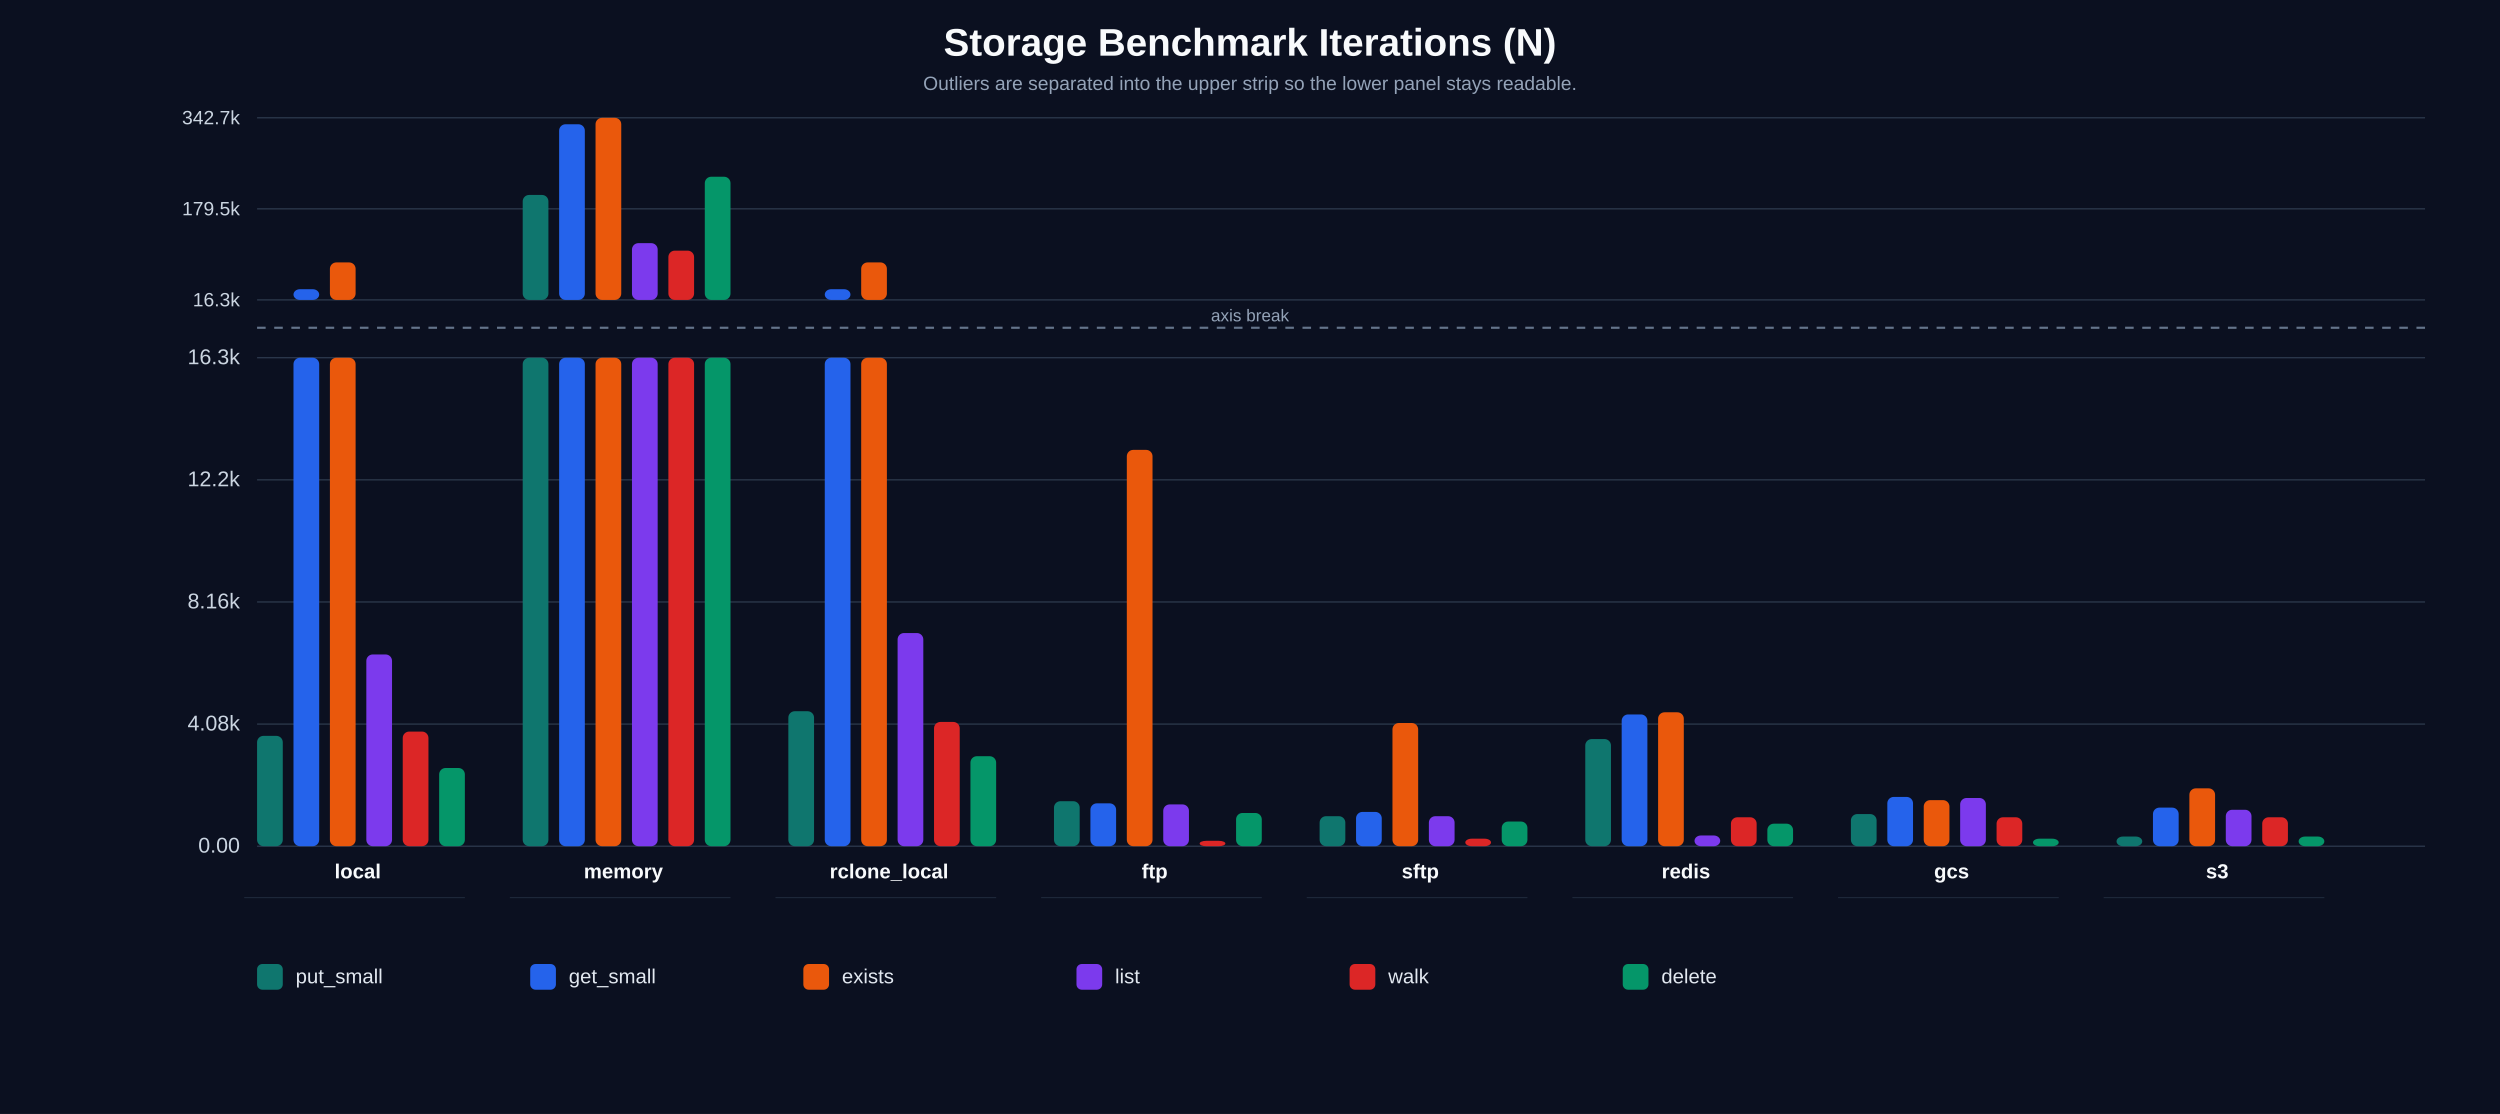
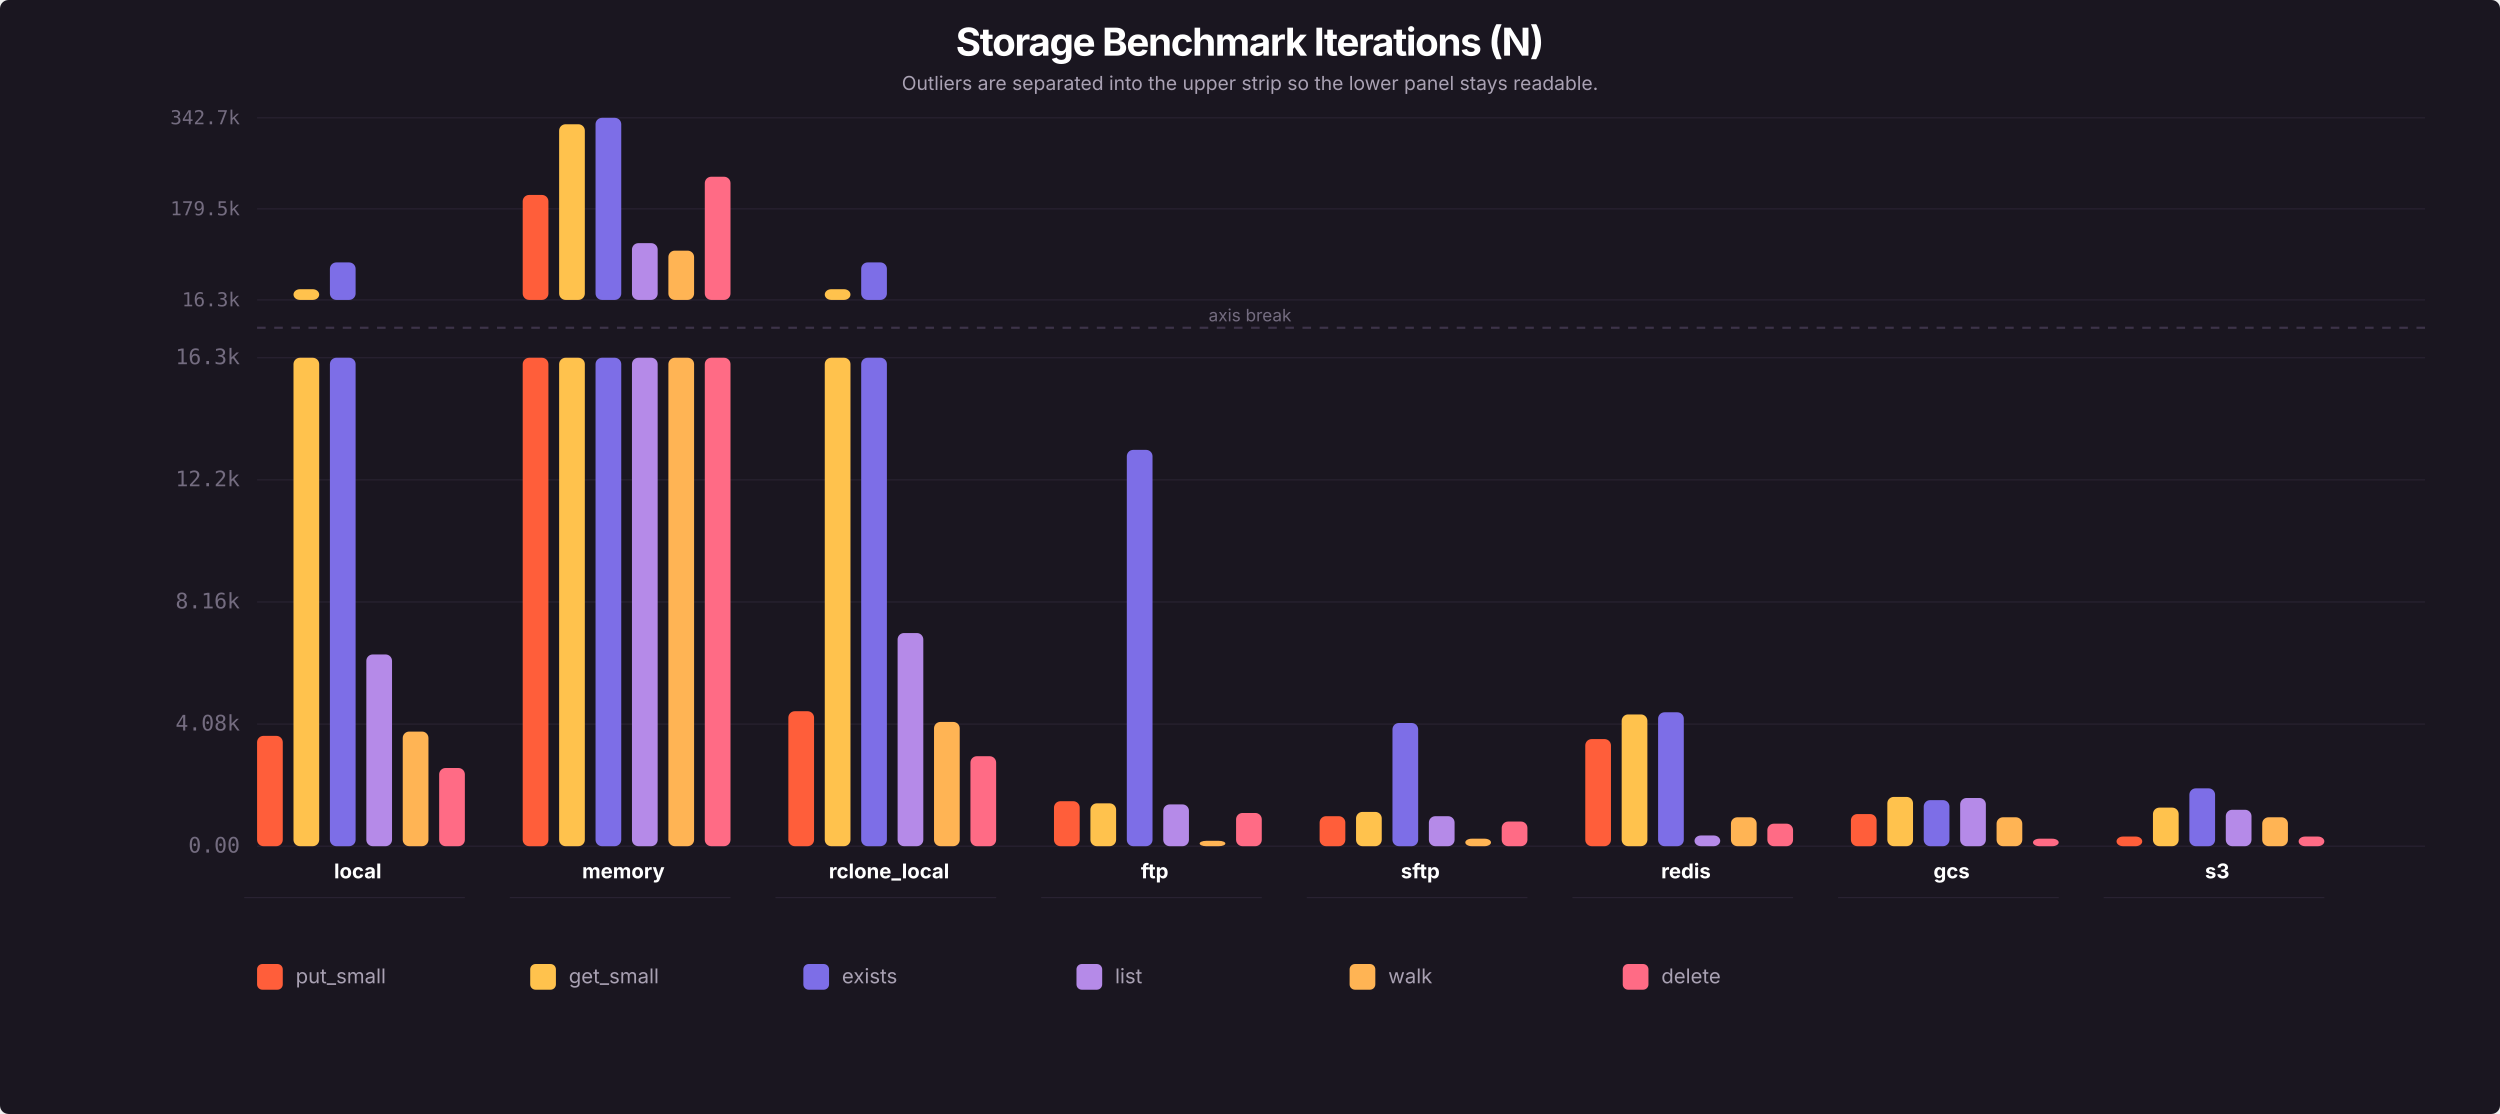
<svg xmlns="http://www.w3.org/2000/svg" width="2334" height="1040" viewBox="0 0 2334 1040">
-   <rect width="100%" height="100%" fill="#0b1020" />
-   <text x="1167" y="52" text-anchor="middle" fill="#f8fafc" font-size="36" font-family="Arial, sans-serif" font-weight="700">Storage Benchmark Iterations (N)</text>
-   <text x="1167" y="84" text-anchor="middle" fill="#94a3b8" font-size="18" font-family="Arial, sans-serif">Outliers are separated into the upper strip so the lower panel stays readable.</text>
-   <line x1="240" y1="110" x2="2264" y2="110" stroke="#334155" stroke-width="1" />
-   <text x="224" y="116" fill="#cbd5e1" font-size="18" text-anchor="end" font-family="Arial, sans-serif">342.7k</text>
-   <line x1="240" y1="195" x2="2264" y2="195" stroke="#334155" stroke-width="1" />
-   <text x="224" y="201" fill="#cbd5e1" font-size="18" text-anchor="end" font-family="Arial, sans-serif">179.5k</text>
-   <line x1="240" y1="280" x2="2264" y2="280" stroke="#334155" stroke-width="1" />
-   <text x="224" y="286" fill="#cbd5e1" font-size="18" text-anchor="end" font-family="Arial, sans-serif">16.3k</text>
-   <line x1="240" y1="306" x2="2264" y2="306" stroke="#64748b" stroke-width="2" stroke-dasharray="8 8" />
-   <text x="1167" y="300" text-anchor="middle" fill="#94a3b8" font-size="16" font-family="Arial, sans-serif">axis break</text>
-   <line x1="240" y1="334" x2="2264" y2="334" stroke="#334155" stroke-width="1" />
-   <text x="224" y="340" fill="#cbd5e1" font-size="20" text-anchor="end" font-family="Arial, sans-serif">16.3k</text>
-   <line x1="240" y1="448" x2="2264" y2="448" stroke="#334155" stroke-width="1" />
-   <text x="224" y="454" fill="#cbd5e1" font-size="20" text-anchor="end" font-family="Arial, sans-serif">12.2k</text>
-   <line x1="240" y1="562" x2="2264" y2="562" stroke="#334155" stroke-width="1" />
-   <text x="224" y="568" fill="#cbd5e1" font-size="20" text-anchor="end" font-family="Arial, sans-serif">8.16k</text>
-   <line x1="240" y1="676" x2="2264" y2="676" stroke="#334155" stroke-width="1" />
-   <text x="224" y="682" fill="#cbd5e1" font-size="20" text-anchor="end" font-family="Arial, sans-serif">4.08k</text>
-   <line x1="240" y1="790" x2="2264" y2="790" stroke="#334155" stroke-width="1" />
-   <text x="224" y="796" fill="#cbd5e1" font-size="20" text-anchor="end" font-family="Arial, sans-serif">0.00</text>
-   <rect x="240" y="687" width="24" height="103" rx="6" fill="#0f766e" />
-   <rect x="274" y="334" width="24" height="456" rx="6" fill="#2563eb" />
-   <rect x="274" y="270" width="24" height="10" rx="6" fill="#2563eb" />
-   <rect x="308" y="334" width="24" height="456" rx="6" fill="#ea580c" />
-   <rect x="308" y="245" width="24" height="35" rx="6" fill="#ea580c" />
-   <rect x="342" y="611" width="24" height="179" rx="6" fill="#7c3aed" />
-   <rect x="376" y="683" width="24" height="107" rx="6" fill="#dc2626" />
-   <rect x="410" y="717" width="24" height="73" rx="6" fill="#059669" />
-   <text x="334" y="820" fill="#f8fafc" font-size="19" text-anchor="middle" font-family="Arial, sans-serif" font-weight="700">local</text>
-   <line x1="228" y1="838" x2="434" y2="838" stroke="#1e293b" stroke-width="1" />
-   <rect x="488" y="334" width="24" height="456" rx="6" fill="#0f766e" />
-   <rect x="488" y="182" width="24" height="98" rx="6" fill="#0f766e" />
-   <rect x="522" y="334" width="24" height="456" rx="6" fill="#2563eb" />
-   <rect x="522" y="116" width="24" height="164" rx="6" fill="#2563eb" />
-   <rect x="556" y="334" width="24" height="456" rx="6" fill="#ea580c" />
-   <rect x="556" y="110" width="24" height="170" rx="6" fill="#ea580c" />
-   <rect x="590" y="334" width="24" height="456" rx="6" fill="#7c3aed" />
-   <rect x="590" y="227" width="24" height="53" rx="6" fill="#7c3aed" />
-   <rect x="624" y="334" width="24" height="456" rx="6" fill="#dc2626" />
-   <rect x="624" y="234" width="24" height="46" rx="6" fill="#dc2626" />
-   <rect x="658" y="334" width="24" height="456" rx="6" fill="#059669" />
-   <rect x="658" y="165" width="24" height="115" rx="6" fill="#059669" />
-   <text x="582" y="820" fill="#f8fafc" font-size="19" text-anchor="middle" font-family="Arial, sans-serif" font-weight="700">memory</text>
-   <line x1="476" y1="838" x2="682" y2="838" stroke="#1e293b" stroke-width="1" />
-   <rect x="736" y="664" width="24" height="126" rx="6" fill="#0f766e" />
-   <rect x="770" y="334" width="24" height="456" rx="6" fill="#2563eb" />
-   <rect x="770" y="270" width="24" height="10" rx="6" fill="#2563eb" />
-   <rect x="804" y="334" width="24" height="456" rx="6" fill="#ea580c" />
-   <rect x="804" y="245" width="24" height="35" rx="6" fill="#ea580c" />
-   <rect x="838" y="591" width="24" height="199" rx="6" fill="#7c3aed" />
-   <rect x="872" y="674" width="24" height="116" rx="6" fill="#dc2626" />
-   <rect x="906" y="706" width="24" height="84" rx="6" fill="#059669" />
-   <text x="830" y="820" fill="#f8fafc" font-size="19" text-anchor="middle" font-family="Arial, sans-serif" font-weight="700">rclone_local</text>
-   <line x1="724" y1="838" x2="930" y2="838" stroke="#1e293b" stroke-width="1" />
-   <rect x="984" y="748" width="24" height="42" rx="6" fill="#0f766e" />
-   <rect x="1018" y="750" width="24" height="40" rx="6" fill="#2563eb" />
-   <rect x="1052" y="420" width="24" height="370" rx="6" fill="#ea580c" />
-   <rect x="1086" y="751" width="24" height="39" rx="6" fill="#7c3aed" />
-   <rect x="1120" y="785" width="24" height="5" rx="6" fill="#dc2626" />
-   <rect x="1154" y="759" width="24" height="31" rx="6" fill="#059669" />
-   <text x="1078" y="820" fill="#f8fafc" font-size="19" text-anchor="middle" font-family="Arial, sans-serif" font-weight="700">ftp</text>
-   <line x1="972" y1="838" x2="1178" y2="838" stroke="#1e293b" stroke-width="1" />
-   <rect x="1232" y="762" width="24" height="28" rx="6" fill="#0f766e" />
-   <rect x="1266" y="758" width="24" height="32" rx="6" fill="#2563eb" />
-   <rect x="1300" y="675" width="24" height="115" rx="6" fill="#ea580c" />
-   <rect x="1334" y="762" width="24" height="28" rx="6" fill="#7c3aed" />
-   <rect x="1368" y="783" width="24" height="7" rx="6" fill="#dc2626" />
-   <rect x="1402" y="767" width="24" height="23" rx="6" fill="#059669" />
-   <text x="1326" y="820" fill="#f8fafc" font-size="19" text-anchor="middle" font-family="Arial, sans-serif" font-weight="700">sftp</text>
-   <line x1="1220" y1="838" x2="1426" y2="838" stroke="#1e293b" stroke-width="1" />
-   <rect x="1480" y="690" width="24" height="100" rx="6" fill="#0f766e" />
-   <rect x="1514" y="667" width="24" height="123" rx="6" fill="#2563eb" />
-   <rect x="1548" y="665" width="24" height="125" rx="6" fill="#ea580c" />
-   <rect x="1582" y="780" width="24" height="10" rx="6" fill="#7c3aed" />
-   <rect x="1616" y="763" width="24" height="27" rx="6" fill="#dc2626" />
-   <rect x="1650" y="769" width="24" height="21" rx="6" fill="#059669" />
-   <text x="1574" y="820" fill="#f8fafc" font-size="19" text-anchor="middle" font-family="Arial, sans-serif" font-weight="700">redis</text>
-   <line x1="1468" y1="838" x2="1674" y2="838" stroke="#1e293b" stroke-width="1" />
-   <rect x="1728" y="760" width="24" height="30" rx="6" fill="#0f766e" />
-   <rect x="1762" y="744" width="24" height="46" rx="6" fill="#2563eb" />
-   <rect x="1796" y="747" width="24" height="43" rx="6" fill="#ea580c" />
-   <rect x="1830" y="745" width="24" height="45" rx="6" fill="#7c3aed" />
-   <rect x="1864" y="763" width="24" height="27" rx="6" fill="#dc2626" />
-   <rect x="1898" y="783" width="24" height="7" rx="6" fill="#059669" />
-   <text x="1822" y="820" fill="#f8fafc" font-size="19" text-anchor="middle" font-family="Arial, sans-serif" font-weight="700">gcs</text>
-   <line x1="1716" y1="838" x2="1922" y2="838" stroke="#1e293b" stroke-width="1" />
-   <rect x="1976" y="781" width="24" height="9" rx="6" fill="#0f766e" />
-   <rect x="2010" y="754" width="24" height="36" rx="6" fill="#2563eb" />
-   <rect x="2044" y="736" width="24" height="54" rx="6" fill="#ea580c" />
-   <rect x="2078" y="756" width="24" height="34" rx="6" fill="#7c3aed" />
-   <rect x="2112" y="763" width="24" height="27" rx="6" fill="#dc2626" />
-   <rect x="2146" y="781" width="24" height="9" rx="6" fill="#059669" />
-   <text x="2070" y="820" fill="#f8fafc" font-size="19" text-anchor="middle" font-family="Arial, sans-serif" font-weight="700">s3</text>
-   <line x1="1964" y1="838" x2="2170" y2="838" stroke="#1e293b" stroke-width="1" />
-   <rect x="240" y="900" width="24" height="24" rx="5" fill="#0f766e" />
-   <text x="276" y="918" fill="#e2e8f0" font-size="19" font-family="Arial, sans-serif">put_small</text>
-   <rect x="495" y="900" width="24" height="24" rx="5" fill="#2563eb" />
-   <text x="531" y="918" fill="#e2e8f0" font-size="19" font-family="Arial, sans-serif">get_small</text>
-   <rect x="750" y="900" width="24" height="24" rx="5" fill="#ea580c" />
-   <text x="786" y="918" fill="#e2e8f0" font-size="19" font-family="Arial, sans-serif">exists</text>
-   <rect x="1005" y="900" width="24" height="24" rx="5" fill="#7c3aed" />
-   <text x="1041" y="918" fill="#e2e8f0" font-size="19" font-family="Arial, sans-serif">list</text>
-   <rect x="1260" y="900" width="24" height="24" rx="5" fill="#dc2626" />
-   <text x="1296" y="918" fill="#e2e8f0" font-size="19" font-family="Arial, sans-serif">walk</text>
-   <rect x="1515" y="900" width="24" height="24" rx="5" fill="#059669" />
-   <text x="1551" y="918" fill="#e2e8f0" font-size="19" font-family="Arial, sans-serif">delete</text>
+   <rect width="100%" height="100%" rx="8" fill="#1A1620" />
+   <text x="1167" y="52" text-anchor="middle" fill="#FFFFFF" font-size="36" font-family="Space Grotesk, Inter, system-ui, sans-serif" font-weight="700" letter-spacing="-1.2">Storage Benchmark Iterations (N)</text>
+   <text x="1167" y="84" text-anchor="middle" fill="#A9A1B3" font-size="18" font-family="Inter, system-ui, sans-serif">Outliers are separated into the upper strip so the lower panel stays readable.</text>
+   <line x1="240" y1="110" x2="2264" y2="110" stroke="#2A2333" stroke-width="1" />
+   <text x="224" y="116" fill="#746C80" font-size="18" text-anchor="end" font-family="JetBrains Mono, ui-monospace, monospace">342.7k</text>
+   <line x1="240" y1="195" x2="2264" y2="195" stroke="#2A2333" stroke-width="1" />
+   <text x="224" y="201" fill="#746C80" font-size="18" text-anchor="end" font-family="JetBrains Mono, ui-monospace, monospace">179.5k</text>
+   <line x1="240" y1="280" x2="2264" y2="280" stroke="#2A2333" stroke-width="1" />
+   <text x="224" y="286" fill="#746C80" font-size="18" text-anchor="end" font-family="JetBrains Mono, ui-monospace, monospace">16.3k</text>
+   <line x1="240" y1="306" x2="2264" y2="306" stroke="#3D3349" stroke-width="2" stroke-dasharray="8 8" />
+   <text x="1167" y="300" text-anchor="middle" fill="#746C80" font-size="16" font-family="Inter, system-ui, sans-serif">axis break</text>
+   <line x1="240" y1="334" x2="2264" y2="334" stroke="#2A2333" stroke-width="1" />
+   <text x="224" y="340" fill="#746C80" font-size="20" text-anchor="end" font-family="JetBrains Mono, ui-monospace, monospace">16.3k</text>
+   <line x1="240" y1="448" x2="2264" y2="448" stroke="#2A2333" stroke-width="1" />
+   <text x="224" y="454" fill="#746C80" font-size="20" text-anchor="end" font-family="JetBrains Mono, ui-monospace, monospace">12.2k</text>
+   <line x1="240" y1="562" x2="2264" y2="562" stroke="#2A2333" stroke-width="1" />
+   <text x="224" y="568" fill="#746C80" font-size="20" text-anchor="end" font-family="JetBrains Mono, ui-monospace, monospace">8.16k</text>
+   <line x1="240" y1="676" x2="2264" y2="676" stroke="#2A2333" stroke-width="1" />
+   <text x="224" y="682" fill="#746C80" font-size="20" text-anchor="end" font-family="JetBrains Mono, ui-monospace, monospace">4.08k</text>
+   <line x1="240" y1="790" x2="2264" y2="790" stroke="#2A2333" stroke-width="1" />
+   <text x="224" y="796" fill="#746C80" font-size="20" text-anchor="end" font-family="JetBrains Mono, ui-monospace, monospace">0.00</text>
+   <rect x="240" y="687" width="24" height="103" rx="6" fill="#FF5E3A" />
+   <rect x="274" y="334" width="24" height="456" rx="6" fill="#FFC24D" />
+   <rect x="274" y="270" width="24" height="10" rx="6" fill="#FFC24D" />
+   <rect x="308" y="334" width="24" height="456" rx="6" fill="#7D6EE7" />
+   <rect x="308" y="245" width="24" height="35" rx="6" fill="#7D6EE7" />
+   <rect x="342" y="611" width="24" height="179" rx="6" fill="#B58AE8" />
+   <rect x="376" y="683" width="24" height="107" rx="6" fill="#FFB454" />
+   <rect x="410" y="717" width="24" height="73" rx="6" fill="#FF6B85" />
+   <text x="334" y="820" fill="#FFFFFF" font-size="19" text-anchor="middle" font-family="Inter, system-ui, sans-serif" font-weight="700">local</text>
+   <line x1="228" y1="838" x2="434" y2="838" stroke="#2A2333" stroke-width="1" />
+   <rect x="488" y="334" width="24" height="456" rx="6" fill="#FF5E3A" />
+   <rect x="488" y="182" width="24" height="98" rx="6" fill="#FF5E3A" />
+   <rect x="522" y="334" width="24" height="456" rx="6" fill="#FFC24D" />
+   <rect x="522" y="116" width="24" height="164" rx="6" fill="#FFC24D" />
+   <rect x="556" y="334" width="24" height="456" rx="6" fill="#7D6EE7" />
+   <rect x="556" y="110" width="24" height="170" rx="6" fill="#7D6EE7" />
+   <rect x="590" y="334" width="24" height="456" rx="6" fill="#B58AE8" />
+   <rect x="590" y="227" width="24" height="53" rx="6" fill="#B58AE8" />
+   <rect x="624" y="334" width="24" height="456" rx="6" fill="#FFB454" />
+   <rect x="624" y="234" width="24" height="46" rx="6" fill="#FFB454" />
+   <rect x="658" y="334" width="24" height="456" rx="6" fill="#FF6B85" />
+   <rect x="658" y="165" width="24" height="115" rx="6" fill="#FF6B85" />
+   <text x="582" y="820" fill="#FFFFFF" font-size="19" text-anchor="middle" font-family="Inter, system-ui, sans-serif" font-weight="700">memory</text>
+   <line x1="476" y1="838" x2="682" y2="838" stroke="#2A2333" stroke-width="1" />
+   <rect x="736" y="664" width="24" height="126" rx="6" fill="#FF5E3A" />
+   <rect x="770" y="334" width="24" height="456" rx="6" fill="#FFC24D" />
+   <rect x="770" y="270" width="24" height="10" rx="6" fill="#FFC24D" />
+   <rect x="804" y="334" width="24" height="456" rx="6" fill="#7D6EE7" />
+   <rect x="804" y="245" width="24" height="35" rx="6" fill="#7D6EE7" />
+   <rect x="838" y="591" width="24" height="199" rx="6" fill="#B58AE8" />
+   <rect x="872" y="674" width="24" height="116" rx="6" fill="#FFB454" />
+   <rect x="906" y="706" width="24" height="84" rx="6" fill="#FF6B85" />
+   <text x="830" y="820" fill="#FFFFFF" font-size="19" text-anchor="middle" font-family="Inter, system-ui, sans-serif" font-weight="700">rclone_local</text>
+   <line x1="724" y1="838" x2="930" y2="838" stroke="#2A2333" stroke-width="1" />
+   <rect x="984" y="748" width="24" height="42" rx="6" fill="#FF5E3A" />
+   <rect x="1018" y="750" width="24" height="40" rx="6" fill="#FFC24D" />
+   <rect x="1052" y="420" width="24" height="370" rx="6" fill="#7D6EE7" />
+   <rect x="1086" y="751" width="24" height="39" rx="6" fill="#B58AE8" />
+   <rect x="1120" y="785" width="24" height="5" rx="6" fill="#FFB454" />
+   <rect x="1154" y="759" width="24" height="31" rx="6" fill="#FF6B85" />
+   <text x="1078" y="820" fill="#FFFFFF" font-size="19" text-anchor="middle" font-family="Inter, system-ui, sans-serif" font-weight="700">ftp</text>
+   <line x1="972" y1="838" x2="1178" y2="838" stroke="#2A2333" stroke-width="1" />
+   <rect x="1232" y="762" width="24" height="28" rx="6" fill="#FF5E3A" />
+   <rect x="1266" y="758" width="24" height="32" rx="6" fill="#FFC24D" />
+   <rect x="1300" y="675" width="24" height="115" rx="6" fill="#7D6EE7" />
+   <rect x="1334" y="762" width="24" height="28" rx="6" fill="#B58AE8" />
+   <rect x="1368" y="783" width="24" height="7" rx="6" fill="#FFB454" />
+   <rect x="1402" y="767" width="24" height="23" rx="6" fill="#FF6B85" />
+   <text x="1326" y="820" fill="#FFFFFF" font-size="19" text-anchor="middle" font-family="Inter, system-ui, sans-serif" font-weight="700">sftp</text>
+   <line x1="1220" y1="838" x2="1426" y2="838" stroke="#2A2333" stroke-width="1" />
+   <rect x="1480" y="690" width="24" height="100" rx="6" fill="#FF5E3A" />
+   <rect x="1514" y="667" width="24" height="123" rx="6" fill="#FFC24D" />
+   <rect x="1548" y="665" width="24" height="125" rx="6" fill="#7D6EE7" />
+   <rect x="1582" y="780" width="24" height="10" rx="6" fill="#B58AE8" />
+   <rect x="1616" y="763" width="24" height="27" rx="6" fill="#FFB454" />
+   <rect x="1650" y="769" width="24" height="21" rx="6" fill="#FF6B85" />
+   <text x="1574" y="820" fill="#FFFFFF" font-size="19" text-anchor="middle" font-family="Inter, system-ui, sans-serif" font-weight="700">redis</text>
+   <line x1="1468" y1="838" x2="1674" y2="838" stroke="#2A2333" stroke-width="1" />
+   <rect x="1728" y="760" width="24" height="30" rx="6" fill="#FF5E3A" />
+   <rect x="1762" y="744" width="24" height="46" rx="6" fill="#FFC24D" />
+   <rect x="1796" y="747" width="24" height="43" rx="6" fill="#7D6EE7" />
+   <rect x="1830" y="745" width="24" height="45" rx="6" fill="#B58AE8" />
+   <rect x="1864" y="763" width="24" height="27" rx="6" fill="#FFB454" />
+   <rect x="1898" y="783" width="24" height="7" rx="6" fill="#FF6B85" />
+   <text x="1822" y="820" fill="#FFFFFF" font-size="19" text-anchor="middle" font-family="Inter, system-ui, sans-serif" font-weight="700">gcs</text>
+   <line x1="1716" y1="838" x2="1922" y2="838" stroke="#2A2333" stroke-width="1" />
+   <rect x="1976" y="781" width="24" height="9" rx="6" fill="#FF5E3A" />
+   <rect x="2010" y="754" width="24" height="36" rx="6" fill="#FFC24D" />
+   <rect x="2044" y="736" width="24" height="54" rx="6" fill="#7D6EE7" />
+   <rect x="2078" y="756" width="24" height="34" rx="6" fill="#B58AE8" />
+   <rect x="2112" y="763" width="24" height="27" rx="6" fill="#FFB454" />
+   <rect x="2146" y="781" width="24" height="9" rx="6" fill="#FF6B85" />
+   <text x="2070" y="820" fill="#FFFFFF" font-size="19" text-anchor="middle" font-family="Inter, system-ui, sans-serif" font-weight="700">s3</text>
+   <line x1="1964" y1="838" x2="2170" y2="838" stroke="#2A2333" stroke-width="1" />
+   <rect x="240" y="900" width="24" height="24" rx="5" fill="#FF5E3A" />
+   <text x="276" y="918" fill="#A9A1B3" font-size="19" font-family="Inter, system-ui, sans-serif">put_small</text>
+   <rect x="495" y="900" width="24" height="24" rx="5" fill="#FFC24D" />
+   <text x="531" y="918" fill="#A9A1B3" font-size="19" font-family="Inter, system-ui, sans-serif">get_small</text>
+   <rect x="750" y="900" width="24" height="24" rx="5" fill="#7D6EE7" />
+   <text x="786" y="918" fill="#A9A1B3" font-size="19" font-family="Inter, system-ui, sans-serif">exists</text>
+   <rect x="1005" y="900" width="24" height="24" rx="5" fill="#B58AE8" />
+   <text x="1041" y="918" fill="#A9A1B3" font-size="19" font-family="Inter, system-ui, sans-serif">list</text>
+   <rect x="1260" y="900" width="24" height="24" rx="5" fill="#FFB454" />
+   <text x="1296" y="918" fill="#A9A1B3" font-size="19" font-family="Inter, system-ui, sans-serif">walk</text>
+   <rect x="1515" y="900" width="24" height="24" rx="5" fill="#FF6B85" />
+   <text x="1551" y="918" fill="#A9A1B3" font-size="19" font-family="Inter, system-ui, sans-serif">delete</text>
</svg>
